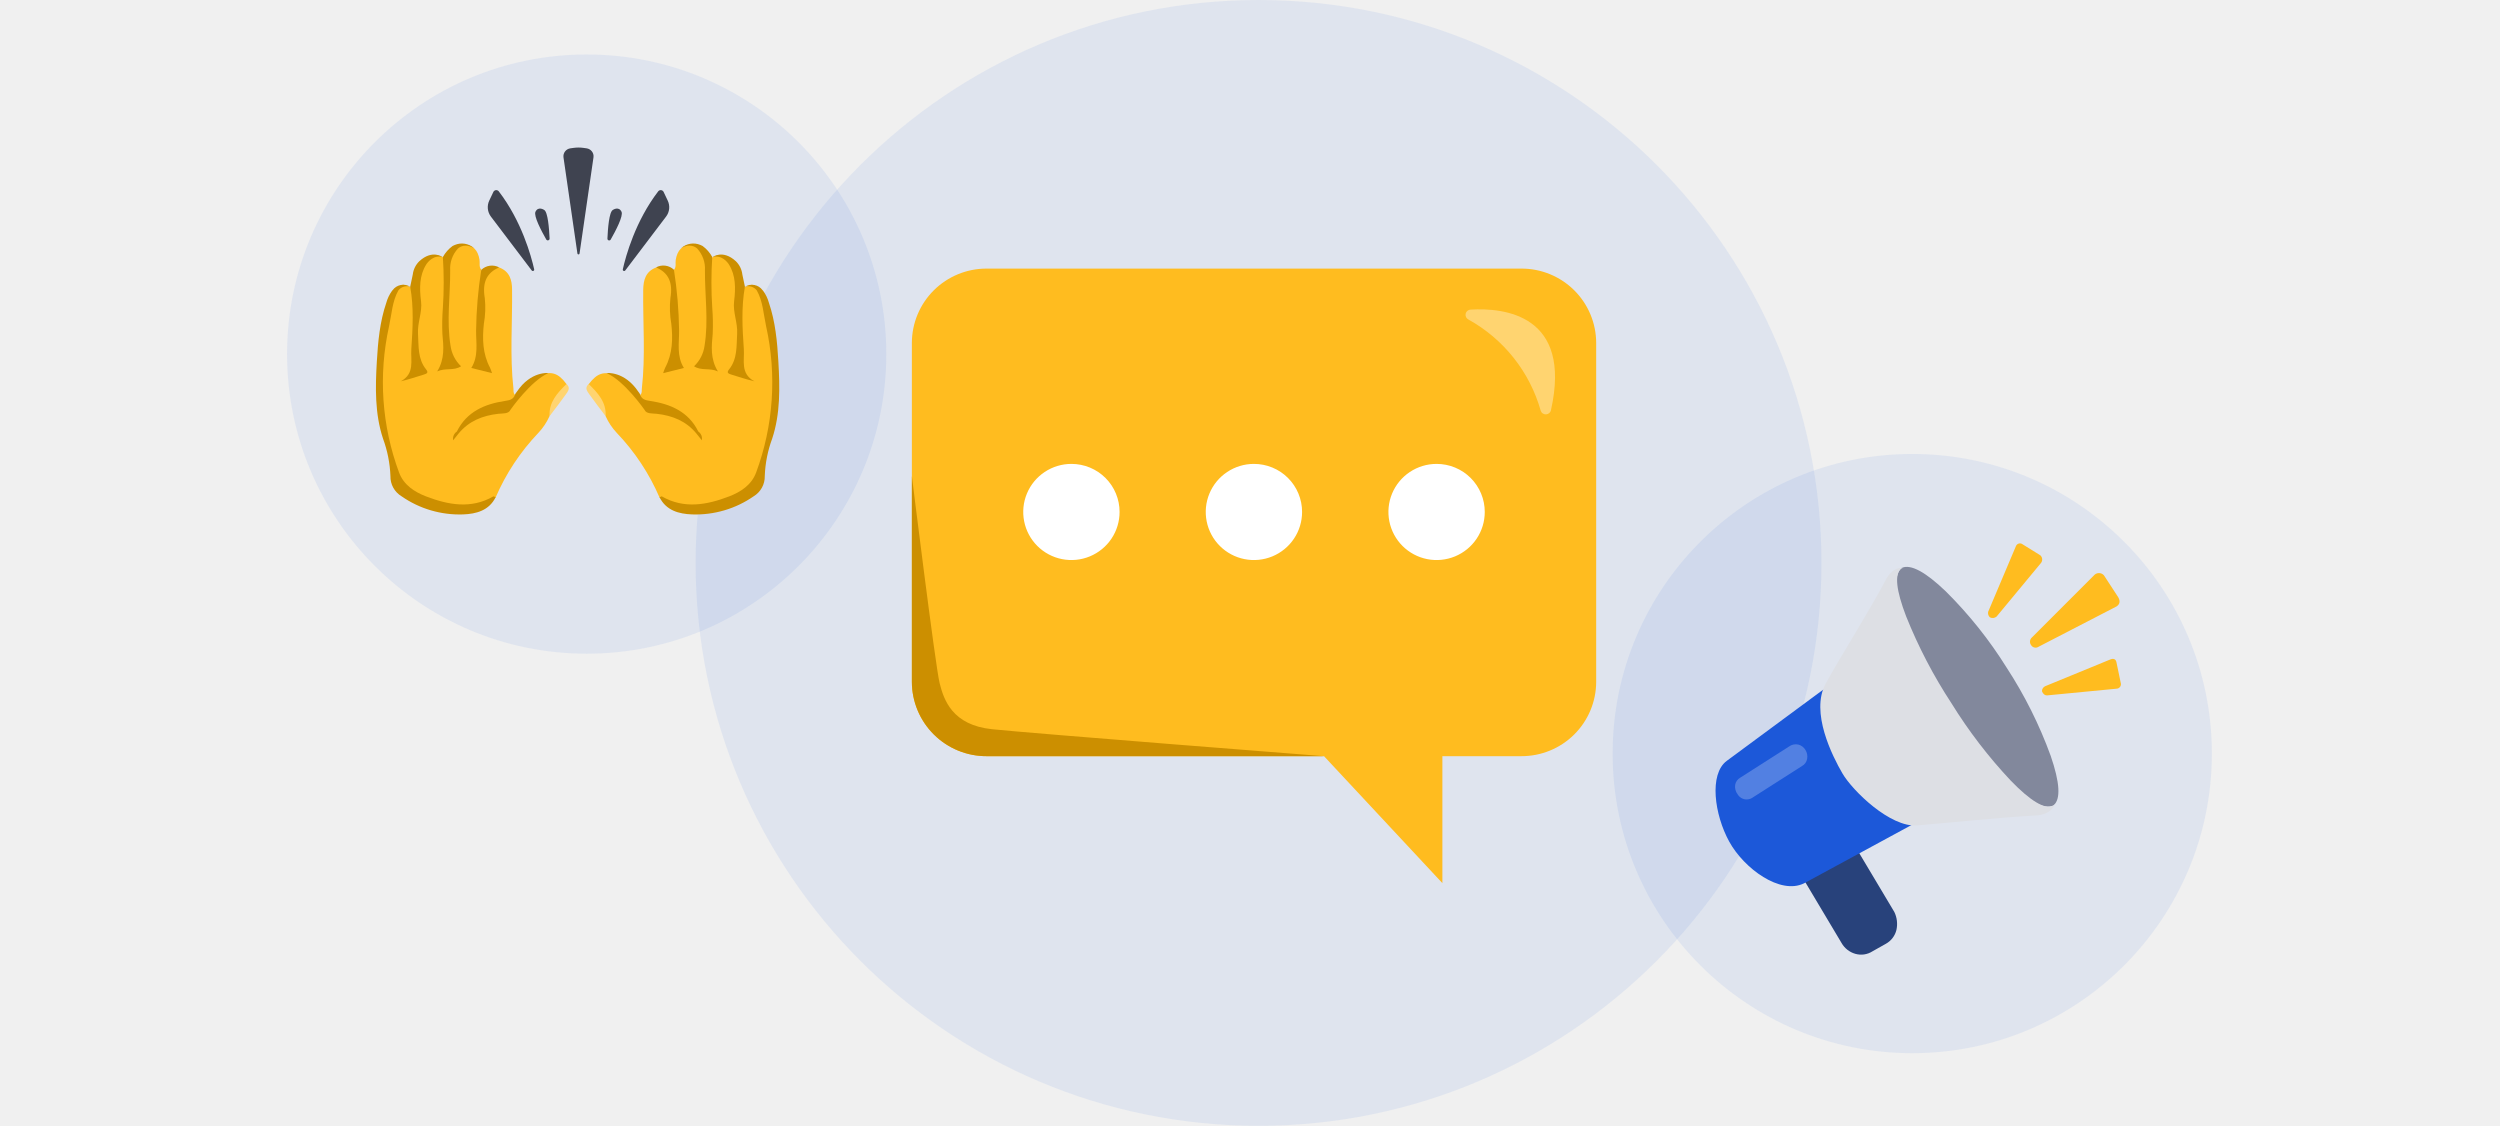
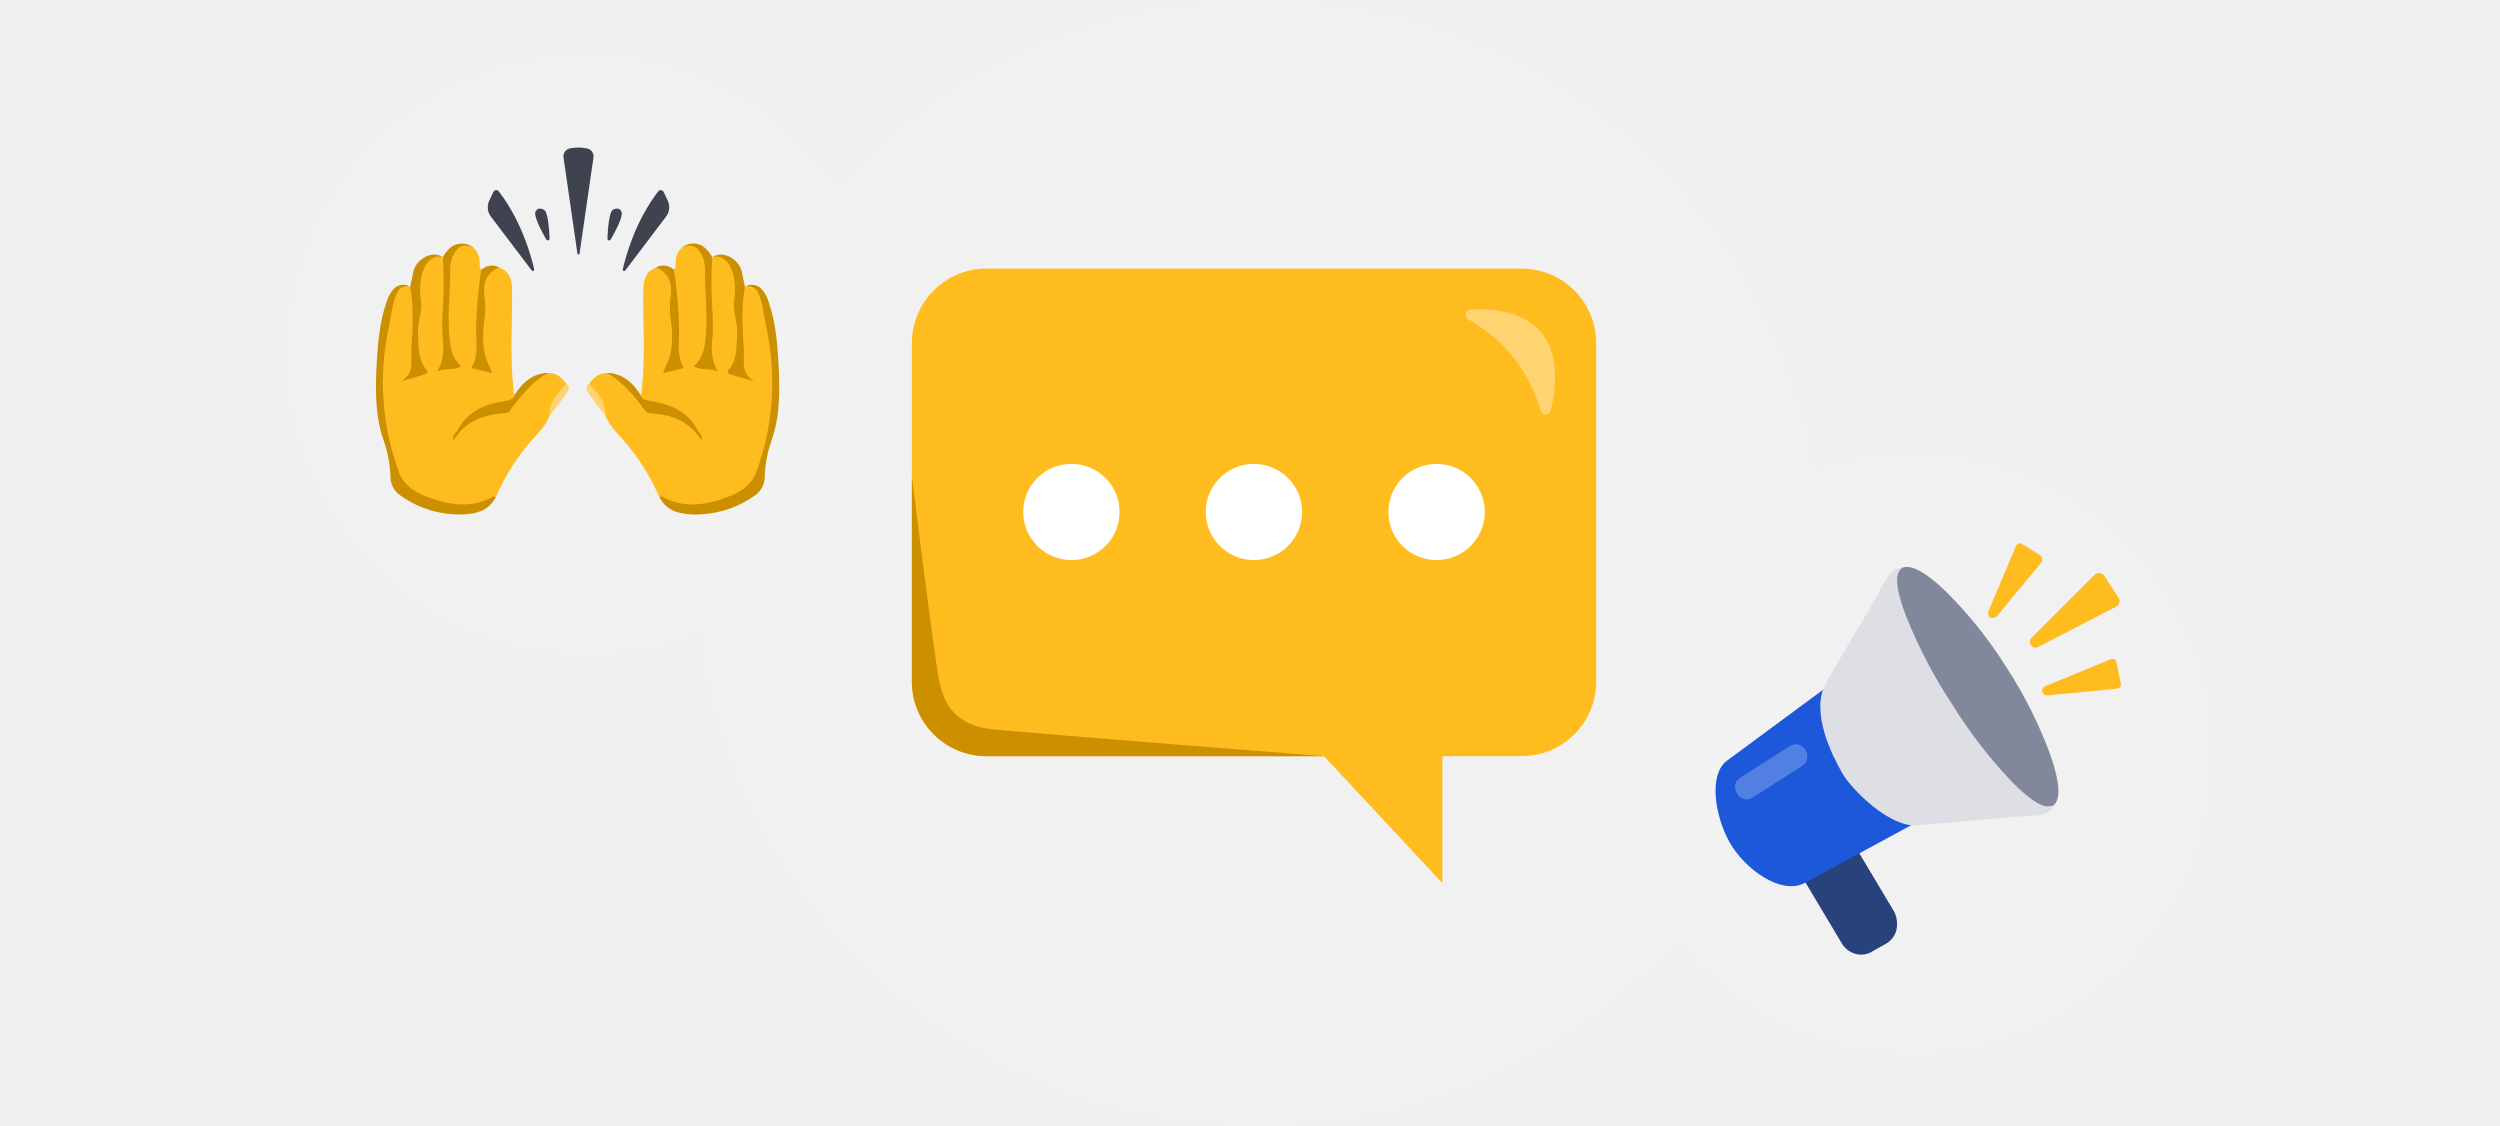
<svg xmlns="http://www.w3.org/2000/svg" width="302" height="136" viewBox="0 0 302 136" fill="none">
  <g clip-path="url(#clip0_2_40)">
-     <path d="M152.032 136C189.587 136 220.032 105.555 220.032 68C220.032 30.445 189.587 0 152.032 0C114.476 0 84.032 30.445 84.032 68C84.032 105.555 114.476 136 152.032 136Z" fill="#1C58D9" fill-opacity="0.08" />
-     <path d="M231 127.226C250.99 127.226 267.194 111.022 267.194 91.033C267.194 71.043 250.99 54.839 231 54.839C211.011 54.839 194.807 71.043 194.807 91.033C194.807 111.022 211.011 127.226 231 127.226Z" fill="#1C58D9" fill-opacity="0.08" />
+     <path d="M152.032 136C189.587 136 220.032 105.555 220.032 68C220.032 30.445 189.587 0 152.032 0C114.476 0 84.032 30.445 84.032 68C84.032 105.555 114.476 136 152.032 136Z" fill="#ffffff" fill-opacity="0.08" />
+     <path d="M231 127.226C250.99 127.226 267.194 111.022 267.194 91.033C267.194 71.043 250.99 54.839 231 54.839C211.011 54.839 194.807 71.043 194.807 91.033C194.807 111.022 211.011 127.226 231 127.226Z" fill="#ffffff" fill-opacity="0.08" />
    <path d="M240.185 73.869L243.529 65.962C243.559 65.887 243.609 65.821 243.67 65.768C243.731 65.715 243.805 65.677 243.882 65.657C243.961 65.638 244.044 65.636 244.123 65.654C244.201 65.671 244.275 65.707 244.339 65.758L246.465 67.076C246.593 67.188 246.675 67.344 246.693 67.514C246.712 67.683 246.666 67.853 246.565 67.99L241.192 74.476C241.082 74.573 240.946 74.635 240.801 74.652C240.656 74.67 240.51 74.644 240.381 74.576C240.285 74.489 240.215 74.376 240.18 74.251C240.144 74.126 240.143 73.994 240.177 73.869H240.185ZM245.352 77.922C245.396 77.998 245.456 78.064 245.526 78.115C245.597 78.167 245.677 78.203 245.762 78.222C245.847 78.242 245.936 78.243 246.021 78.226C246.108 78.21 246.189 78.176 246.262 78.126L255.677 73.258C256.084 72.989 256.149 72.617 255.881 72.144L254.161 69.508C254.025 69.349 253.833 69.249 253.625 69.231C253.416 69.212 253.209 69.276 253.048 69.408L245.452 77.008C245.324 77.12 245.242 77.277 245.225 77.446C245.205 77.615 245.251 77.785 245.352 77.922ZM247.071 82.887L254.971 79.644C255.355 79.509 255.611 79.644 255.677 80.051L256.183 82.483C256.21 82.564 256.216 82.65 256.202 82.733C256.19 82.817 256.158 82.897 256.108 82.966C256.059 83.034 255.994 83.091 255.92 83.131C255.845 83.17 255.761 83.192 255.677 83.194L247.275 84.005C247.006 84.005 246.803 83.836 246.668 83.498C246.667 83.367 246.705 83.24 246.778 83.131C246.849 83.022 246.952 82.937 247.071 82.887Z" fill="#FFBC1F" />
    <path d="M227.82 114.005L226.201 114.916C225.896 115.112 225.554 115.241 225.196 115.294C224.837 115.347 224.472 115.323 224.124 115.223C223.416 115.02 222.816 114.547 222.454 113.905L218.102 106.605C217.909 106.288 217.782 105.936 217.727 105.569C217.674 105.202 217.694 104.827 217.789 104.469C217.883 104.11 218.049 103.774 218.276 103.481C218.504 103.187 218.787 102.943 219.111 102.763L220.731 101.848C221.036 101.653 221.379 101.524 221.736 101.472C222.094 101.42 222.459 101.444 222.807 101.545C223.515 101.748 224.115 102.221 224.478 102.863L228.833 110.163C229.163 110.839 229.252 111.607 229.088 112.341C229.001 112.691 228.845 113.019 228.627 113.305C228.409 113.592 228.134 113.83 227.82 114.005Z" fill="#28427B" />
    <path d="M208.893 101.672C207.099 98.412 206.429 93.519 208.596 91.909L222.871 81.369L233.619 98.194L217.923 106.709C215.055 108.118 210.689 104.93 208.893 101.672Z" fill="#1C58D9" />
    <path d="M242.407 80.658C244.579 83.991 246.362 87.562 247.722 91.301C248.836 94.544 248.954 96.537 248.075 97.28C246.926 97.82 245.136 96.908 242.702 94.544C240.269 92.18 237.821 89.072 235.359 85.219C232.894 81.377 231.103 77.846 229.985 74.626C228.866 71.406 228.783 69.397 229.732 68.598C230.809 68.124 232.582 69.069 235.047 71.433C237.85 74.212 240.32 77.308 242.407 80.658Z" fill="#82889C" />
    <path d="M248.286 97.079C247.945 97.89 247.239 98.363 246.16 98.497C241.289 98.756 234.83 99.458 231.579 99.711C228.326 99.964 223.776 95.509 222.566 93.429C221.356 91.35 218.656 86.029 220.542 82.579C222.43 79.129 225.634 74.16 227.932 69.808C228.474 68.931 229.149 68.524 229.958 68.593C229.851 68.606 229.748 68.64 229.656 68.693C228.846 69.37 229.048 71.291 230.262 74.457C231.731 78.127 233.564 81.641 235.731 84.946C237.806 88.305 240.214 91.446 242.92 94.321C245.283 96.754 246.97 97.769 247.984 97.364C248.115 97.298 248.22 97.191 248.286 97.06V97.079Z" fill="#DDDFE4" />
    <path opacity="0.5" d="M211.835 96.265C211.606 96.454 211.321 96.562 211.025 96.573C210.801 96.578 210.581 96.524 210.386 96.417C210.191 96.31 210.027 96.153 209.912 95.962C209.787 95.799 209.695 95.614 209.643 95.416C209.591 95.218 209.58 95.012 209.608 94.809C209.638 94.63 209.709 94.459 209.814 94.31C209.919 94.161 210.056 94.038 210.214 93.948L216.087 90.198C216.249 90.074 216.436 89.987 216.635 89.943C216.834 89.899 217.041 89.9 217.239 89.945C217.419 89.992 217.589 90.074 217.737 90.186C217.885 90.299 218.009 90.441 218.102 90.602C218.299 90.919 218.37 91.299 218.302 91.666C218.272 91.846 218.202 92.017 218.098 92.166C217.993 92.315 217.855 92.439 217.695 92.527L211.823 96.277L211.835 96.265Z" fill="white" fill-opacity="0.48" />
-     <path d="M70.871 78.968C90.86 78.968 107.065 62.764 107.065 42.775C107.065 22.785 90.86 6.581 70.871 6.581C50.882 6.581 34.678 22.785 34.678 42.775C34.678 62.764 50.882 78.968 70.871 78.968Z" fill="#1C58D9" fill-opacity="0.08" />
+     <path d="M70.871 78.968C90.86 78.968 107.065 62.764 107.065 42.775C107.065 22.785 90.86 6.581 70.871 6.581C50.882 6.581 34.678 22.785 34.678 42.775C34.678 62.764 50.882 78.968 70.871 78.968Z" fill="#ffffff" fill-opacity="0.08" />
    <path d="M68.429 46.39C67.442 45.059 66.634 44.815 65.184 45.299C64.614 45.782 63.837 46.013 63.388 46.629L63.213 46.798C62.908 47.335 62.36 47.685 62.104 48.271C61.655 49.295 60.829 49.601 59.725 49.774C58.01 50.014 56.412 50.639 55.361 52.157C55.263 52.263 55.227 52.418 55.092 52.494C55.2 52.369 55.281 52.223 55.38 52.094C56.016 51.163 56.85 50.38 57.824 49.8C58.797 49.219 59.887 48.855 61.018 48.732C61.637 48.648 62.239 48.519 62.216 47.694C61.969 47.486 62.055 47.197 62.023 46.935C61.575 42.97 61.907 38.991 61.857 35.016C61.857 33.827 61.575 32.798 60.309 32.31C59.155 32.27 58.625 32.971 58.36 33.951C58.301 34.171 58.259 34.395 58.235 34.621C58.288 33.943 58.258 33.261 58.145 32.589C57.826 32.23 57.992 31.782 57.925 31.374C57.736 30.243 57.171 29.551 55.936 29.555C54.535 29.914 54.141 31.001 54.096 32.217C54.037 33.809 53.903 35.393 53.88 36.981C53.84 39.403 53.696 41.861 54.863 44.167C54.464 43.986 53.642 44.921 53.71 43.781C53.92 40.41 53.678 37.034 53.934 33.663C54.066 32.773 53.908 31.864 53.485 31.068C53.094 30.921 52.713 30.686 52.282 30.948C50.536 31.915 50.316 33.534 50.464 35.255C50.546 36.261 50.503 37.273 50.334 38.267C50.235 38.874 50.177 39.486 50.159 40.099C50.159 39.399 50.185 38.698 50.159 37.997C50.118 36.875 50.365 35.641 49.557 34.634C49.153 34.634 48.785 34.191 48.349 34.523C47.753 35.099 47.34 35.835 47.16 36.639C46.832 38.982 46.141 41.275 46.015 43.648C45.767 47.725 46.236 51.814 47.402 55.732C48.107 58.052 49.427 59.596 51.622 60.372C54.374 61.348 57.18 61.862 59.869 60.097C61.109 57.215 62.857 54.573 65.031 52.294C65.592 51.701 66.047 51.019 66.378 50.276C66.777 49.162 67.181 48.058 68.043 47.17C68.254 46.962 68.519 46.754 68.429 46.39ZM58.05 36.391C58.1 35.947 58.158 35.504 58.194 35.029C58.185 35.364 58.203 35.7 58.248 36.032C58.373 36.683 58.383 37.351 58.279 38.006C57.799 40.184 58.091 42.309 58.692 44.46C57.947 44.46 57.521 44.34 57.727 43.471C57.897 42.669 57.944 41.847 57.866 41.031C57.786 39.482 57.848 37.929 58.05 36.391ZM49.584 45.467C49.499 45.503 49.441 45.538 49.387 45.503C49.573 45.336 49.72 45.13 49.816 44.899C49.911 44.669 49.953 44.42 49.939 44.172C50.002 42.881 50.105 41.594 50.15 40.303C50.126 41.373 50.256 42.441 50.536 43.475C50.931 44.904 50.962 44.89 49.584 45.467Z" fill="#FFBC1F" />
    <path d="M60.3 32.301C58.805 32.935 58.235 34.111 58.563 36.014C58.672 37.049 58.634 38.094 58.45 39.119C58.258 40.893 58.293 42.734 59.191 44.411C59.276 44.575 59.321 44.762 59.438 45.077L56.933 44.451C57.831 43.005 57.499 41.448 57.512 39.949C57.543 37.488 57.752 35.033 58.136 32.603C58.417 32.331 58.778 32.154 59.168 32.1C59.557 32.046 59.954 32.116 60.3 32.301Z" fill="#CC8F00" />
    <path d="M66.387 50.272C66.293 48.581 67.326 47.468 68.43 46.39C68.937 46.834 68.641 47.237 68.38 47.605C67.739 48.51 67.056 49.384 66.387 50.272Z" fill="#FFD470" />
    <path d="M62.423 47.339C62.329 47.44 62.256 47.557 62.207 47.685C62.019 48.248 61.579 48.346 61.026 48.43C58.539 48.803 56.376 49.73 55.191 52.125C55.019 52.239 54.886 52.401 54.806 52.589C54.726 52.777 54.704 52.985 54.742 53.185L55.397 52.369C56.636 50.865 58.293 50.2 60.191 49.987C60.712 49.925 61.449 50.027 61.668 49.495C61.668 49.495 64.111 45.99 66.265 45.059C66.279 45.077 64.129 44.775 62.423 47.339Z" fill="#CC8F00" />
    <path d="M59.591 59.968C56.897 61.512 54.155 60.993 51.475 59.968C50.069 59.427 48.781 58.593 48.215 57.103C46.11 51.438 45.688 45.297 46.999 39.403C47.318 37.944 47.38 36.413 48.121 35.083C48.285 34.871 48.511 34.714 48.768 34.635C49.025 34.555 49.301 34.557 49.558 34.639C49.217 34.427 48.806 34.351 48.411 34.428C48.015 34.504 47.664 34.727 47.43 35.051L47.358 35.131C47.043 35.566 46.809 36.053 46.667 36.569C45.881 38.867 45.661 41.275 45.522 43.666C45.338 46.802 45.271 49.965 46.267 52.982C46.803 54.436 47.106 55.964 47.165 57.511C47.152 57.999 47.27 58.483 47.506 58.912C47.743 59.341 48.09 59.701 48.512 59.955C50.68 61.464 53.287 62.232 55.937 62.142C57.53 62.084 59.079 61.672 59.874 60.062C59.797 60.048 59.64 59.938 59.591 59.968Z" fill="#CC8F00" />
    <path d="M53.486 31.064C53.486 31.064 52.228 30.092 50.644 31.565C50.209 31.995 49.934 32.558 49.863 33.162C49.764 33.65 49.656 34.142 49.553 34.63C50.002 37.132 49.858 39.652 49.688 42.171C49.593 43.542 50.137 45.139 48.408 46.062C49.409 45.827 50.289 45.525 51.178 45.254C51.542 45.143 51.802 45.037 51.483 44.638C50.442 43.356 50.586 41.812 50.496 40.317C50.41 38.986 51.03 37.7 50.864 36.4C50.657 34.785 50.666 33.268 51.479 31.964C51.663 31.667 52.395 30.731 53.486 31.064Z" fill="#CC8F00" />
    <path d="M57.248 29.968C56.94 29.693 56.559 29.512 56.15 29.445C55.741 29.378 55.321 29.429 54.94 29.591C54.847 29.625 54.757 29.667 54.671 29.715C54.188 30.07 53.788 30.524 53.499 31.046C53.634 33.092 53.634 35.144 53.499 37.19C53.417 38.231 53.397 39.277 53.441 40.322C53.571 41.812 53.764 43.325 52.812 44.868C53.813 44.403 54.81 44.828 55.694 44.247C55.005 43.588 54.559 42.72 54.428 41.781C53.925 38.738 54.401 35.717 54.383 32.687C54.349 32.204 54.414 31.719 54.575 31.262C54.735 30.805 54.988 30.384 55.317 30.026C55.582 29.791 56.237 29.396 57.248 29.968Z" fill="#CC8F00" />
    <path d="M71.496 47.17C72.358 48.057 72.762 49.158 73.161 50.276C73.493 51.017 73.948 51.7 74.508 52.294C76.686 54.574 78.436 57.219 79.675 60.106C82.368 61.88 85.174 61.357 87.926 60.381C90.121 59.604 91.441 58.061 92.146 55.74C93.312 51.822 93.78 47.734 93.528 43.657C93.407 41.284 92.716 38.99 92.388 36.648C92.206 35.844 91.793 35.109 91.198 34.532C90.749 34.208 90.395 34.639 89.986 34.643C89.178 35.65 89.425 36.883 89.385 38.005C89.358 38.706 89.385 39.407 89.385 40.108C89.365 39.494 89.305 38.882 89.205 38.276C89.039 37.281 88.995 36.27 89.075 35.264C89.228 33.543 89.008 31.924 87.279 30.957C86.83 30.695 86.462 30.93 86.072 31.076C85.65 31.874 85.493 32.782 85.623 33.672C85.874 37.043 85.623 40.419 85.843 43.79C85.915 44.93 85.093 43.994 84.694 44.176C85.861 41.86 85.717 39.412 85.677 36.99C85.65 35.402 85.52 33.818 85.457 32.225C85.412 31.006 85.008 29.919 83.621 29.564C82.386 29.564 81.825 30.251 81.628 31.383C81.56 31.791 81.731 32.239 81.412 32.598C81.299 33.269 81.269 33.951 81.322 34.63C81.296 34.404 81.254 34.18 81.197 33.96C80.932 32.98 80.402 32.279 79.248 32.319C77.983 32.802 77.718 33.836 77.7 35.025C77.65 39.017 77.987 42.978 77.534 46.944C77.502 47.206 77.587 47.494 77.341 47.703C77.314 48.528 77.92 48.656 78.539 48.741C79.669 48.864 80.758 49.229 81.731 49.809C82.703 50.39 83.537 51.172 84.173 52.103C84.276 52.232 84.353 52.378 84.465 52.502C84.326 52.427 84.294 52.272 84.195 52.165C83.145 50.648 81.542 50.023 79.827 49.783C78.723 49.632 77.915 49.304 77.448 48.279C77.192 47.712 76.649 47.343 76.344 46.806L76.169 46.638C75.693 46.03 74.934 45.8 74.373 45.307C72.905 44.824 72.129 45.085 71.123 46.398C71.02 46.753 71.294 46.962 71.496 47.17ZM81.677 41.031C81.603 41.847 81.652 42.669 81.821 43.471C82.027 44.358 81.601 44.473 80.851 44.46C81.457 42.309 81.749 40.184 81.269 38.005C81.165 37.351 81.175 36.683 81.3 36.032C81.343 35.699 81.36 35.364 81.349 35.029C81.39 35.473 81.444 35.943 81.497 36.391C81.696 37.929 81.756 39.482 81.677 41.031ZM89.012 43.466C89.29 42.432 89.419 41.364 89.394 40.294C89.443 41.585 89.542 42.872 89.609 44.163C89.593 44.411 89.634 44.661 89.73 44.891C89.825 45.122 89.973 45.328 90.161 45.493C90.103 45.529 90.049 45.493 89.964 45.458C88.581 44.89 88.617 44.904 89.012 43.466Z" fill="#FFBC1F" />
    <path d="M79.248 32.301C80.743 32.935 81.309 34.111 80.985 36.014C80.875 37.049 80.911 38.094 81.093 39.119C81.291 40.894 81.255 42.735 80.357 44.411C80.26 44.627 80.177 44.85 80.11 45.077L82.615 44.451C81.717 43.005 82.049 41.448 82.036 39.949C82.003 37.483 81.795 35.022 81.412 32.585C81.129 32.316 80.766 32.143 80.377 32.092C79.988 32.041 79.592 32.114 79.248 32.301Z" fill="#CC8F00" />
    <path d="M73.162 50.272C73.257 48.581 72.224 47.468 71.115 46.39C70.608 46.834 70.909 47.237 71.169 47.605C71.811 48.51 72.493 49.384 73.162 50.272Z" fill="#FFD470" />
    <path d="M77.125 47.339C77.217 47.441 77.29 47.558 77.341 47.685C77.529 48.248 77.969 48.346 78.517 48.43C81.008 48.803 83.172 49.73 84.352 52.125C84.521 52.242 84.65 52.404 84.726 52.592C84.802 52.781 84.82 52.987 84.779 53.185L84.124 52.369C82.889 50.865 81.233 50.2 79.334 49.987C78.813 49.925 78.077 50.027 77.852 49.495C77.852 49.495 75.415 45.99 73.255 45.059C73.264 45.077 75.419 44.775 77.125 47.339Z" fill="#CC8F00" />
    <path d="M79.957 59.968C82.651 61.512 85.394 60.993 88.074 59.968C89.479 59.427 90.767 58.593 91.333 57.103C93.435 51.438 93.855 45.297 92.545 39.403C92.226 37.944 92.168 36.413 91.422 35.083C91.259 34.871 91.033 34.714 90.776 34.635C90.518 34.555 90.243 34.557 89.986 34.639C90.327 34.427 90.737 34.351 91.133 34.428C91.528 34.504 91.879 34.727 92.114 35.051L92.19 35.131C92.506 35.566 92.74 36.053 92.882 36.569C93.667 38.867 93.887 41.275 94.026 43.666C94.21 46.802 94.278 49.965 93.281 52.982C92.743 54.436 92.44 55.964 92.383 57.511C92.395 57.999 92.277 58.482 92.041 58.911C91.805 59.34 91.458 59.7 91.037 59.955C88.868 61.464 86.261 62.231 83.612 62.142C82.013 62.084 80.469 61.672 79.67 60.062C79.773 60.048 79.904 59.938 79.957 59.968Z" fill="#CC8F00" />
    <path d="M86.058 31.064C86.058 31.064 87.314 30.092 88.899 31.565C89.335 31.994 89.609 32.557 89.676 33.162C89.775 33.65 89.882 34.142 89.986 34.63C89.537 37.132 89.68 39.652 89.855 42.171C89.95 43.542 89.406 45.139 91.135 46.062C90.129 45.827 89.254 45.525 88.361 45.254C88.001 45.143 87.736 45.037 88.06 44.638C89.097 43.356 88.957 41.812 89.047 40.317C89.128 38.986 88.513 37.7 88.679 36.4C88.881 34.785 88.872 33.268 88.064 31.964C87.885 31.667 87.153 30.731 86.058 31.064Z" fill="#CC8F00" />
    <path d="M82.296 29.967C82.605 29.692 82.987 29.51 83.397 29.444C83.806 29.377 84.227 29.427 84.608 29.59C84.7 29.623 84.789 29.665 84.873 29.714C85.356 30.069 85.754 30.523 86.04 31.045C85.908 33.091 85.908 35.143 86.04 37.189C86.124 38.231 86.141 39.277 86.094 40.321C85.964 41.811 85.776 43.324 86.723 44.868C85.726 44.402 84.73 44.828 83.841 44.247C84.534 43.59 84.98 42.72 85.107 41.78C85.609 38.737 85.138 35.716 85.156 32.686C85.189 32.203 85.124 31.719 84.963 31.262C84.803 30.804 84.551 30.384 84.222 30.025C83.966 29.79 83.311 29.395 82.296 29.967Z" fill="#CC8F00" />
    <path d="M59.603 23.176L59.1 24.236C58.955 24.546 58.896 24.889 58.932 25.229C58.967 25.568 59.095 25.892 59.303 26.166L64.24 32.682C64.264 32.71 64.296 32.73 64.332 32.738C64.367 32.746 64.405 32.742 64.438 32.727C64.472 32.712 64.499 32.686 64.516 32.654C64.533 32.622 64.539 32.585 64.532 32.549C64.164 30.908 63.011 26.707 60.245 23.105C60.204 23.056 60.152 23.018 60.092 22.994C60.033 22.971 59.968 22.962 59.905 22.969C59.841 22.976 59.78 22.999 59.727 23.035C59.675 23.071 59.632 23.119 59.603 23.176Z" fill="#3F4350" />
    <path d="M65.731 25.358C65.731 25.358 65.026 24.87 64.685 25.58C64.442 26.086 65.403 27.904 65.986 28.929C66.01 28.971 66.047 29.004 66.092 29.023C66.136 29.041 66.186 29.044 66.233 29.032C66.279 29.019 66.321 28.991 66.349 28.952C66.378 28.913 66.392 28.866 66.391 28.818C66.337 27.638 66.184 25.593 65.731 25.358Z" fill="#3F4350" />
    <path d="M69.277 17.866L68.896 17.919C68.639 17.957 68.408 18.093 68.254 18.299C68.099 18.504 68.033 18.762 68.07 19.015L69.753 30.633C69.759 30.663 69.775 30.689 69.798 30.708C69.821 30.727 69.851 30.738 69.881 30.738C69.912 30.738 69.941 30.727 69.964 30.708C69.987 30.689 70.003 30.663 70.009 30.633L71.692 19.015C71.73 18.762 71.664 18.504 71.509 18.299C71.354 18.093 71.123 17.957 70.866 17.919L70.489 17.866C70.087 17.808 69.679 17.808 69.277 17.866Z" fill="#3F4350" />
    <path d="M80.16 23.176L80.663 24.236C80.81 24.546 80.869 24.889 80.834 25.229C80.798 25.569 80.669 25.893 80.461 26.166L75.523 32.682C75.5 32.71 75.468 32.73 75.432 32.738C75.396 32.746 75.359 32.742 75.325 32.727C75.292 32.712 75.265 32.686 75.248 32.654C75.231 32.622 75.225 32.585 75.231 32.549C75.6 30.908 76.753 26.707 79.519 23.105C79.559 23.056 79.612 23.018 79.671 22.994C79.731 22.971 79.795 22.962 79.859 22.969C79.923 22.976 79.984 22.999 80.036 23.035C80.089 23.071 80.132 23.119 80.16 23.176Z" fill="#3F4350" />
    <path d="M74.038 25.358C74.038 25.358 74.738 24.87 75.079 25.58C75.322 26.086 74.361 27.904 73.778 28.929C73.756 28.973 73.719 29.008 73.674 29.028C73.629 29.048 73.578 29.051 73.531 29.038C73.484 29.025 73.442 28.996 73.414 28.956C73.386 28.915 73.373 28.867 73.378 28.818C73.427 27.638 73.58 25.593 74.038 25.358Z" fill="#3F4350" />
    <path d="M119.175 32.446H183.774C184.957 32.442 186.131 32.671 187.226 33.119C188.321 33.568 189.317 34.227 190.157 35.059C190.997 35.892 191.665 36.881 192.121 37.971C192.577 39.061 192.815 40.23 192.819 41.412V82.381C192.815 83.562 192.577 84.731 192.121 85.821C191.665 86.911 190.997 87.9 190.157 88.733C189.317 89.566 188.321 90.225 187.226 90.673C186.131 91.122 184.957 91.35 183.774 91.346H174.24V106.682L159.94 91.346H119.198C118.014 91.35 116.841 91.122 115.746 90.673C114.651 90.225 113.654 89.566 112.815 88.733C111.975 87.9 111.307 86.911 110.85 85.821C110.394 84.731 110.157 83.562 110.153 82.381V41.412C110.161 39.03 111.115 36.748 112.806 35.067C114.498 33.387 116.788 32.444 119.175 32.446Z" fill="#FFBC1F" />
    <path d="M159.941 91.347H119.199C118.015 91.351 116.842 91.122 115.747 90.674C114.652 90.225 113.655 89.566 112.816 88.734C111.976 87.901 111.308 86.912 110.852 85.822C110.395 84.732 110.158 83.563 110.154 82.381V57.509C110.154 57.509 112.998 80.509 113.509 82.534C114.02 84.558 115.035 87.587 119.84 88.09C124.644 88.592 159.941 91.347 159.941 91.347Z" fill="#CC8F00" />
    <path d="M173.54 56.039C172.388 56.039 171.263 56.38 170.306 57.018C169.349 57.656 168.604 58.563 168.163 59.624C167.724 60.685 167.608 61.853 167.833 62.979C168.057 64.106 168.611 65.141 169.425 65.953C170.239 66.765 171.276 67.318 172.405 67.542C173.533 67.766 174.703 67.651 175.767 67.212C176.831 66.772 177.739 66.028 178.379 65.073C179.018 64.118 179.359 62.995 179.359 61.846C179.36 61.084 179.21 60.328 178.918 59.623C178.626 58.918 178.197 58.278 177.657 57.738C177.116 57.199 176.475 56.771 175.768 56.479C175.061 56.188 174.304 56.038 173.54 56.039Z" fill="white" />
    <path d="M151.473 56.039C150.322 56.039 149.197 56.38 148.24 57.018C147.283 57.656 146.537 58.563 146.097 59.624C145.656 60.685 145.541 61.853 145.766 62.979C145.99 64.106 146.544 65.141 147.358 65.953C148.172 66.765 149.209 67.318 150.338 67.542C151.467 67.766 152.637 67.651 153.7 67.212C154.763 66.772 155.672 66.028 156.312 65.073C156.951 64.118 157.292 62.995 157.292 61.846C157.293 61.084 157.143 60.328 156.851 59.623C156.559 58.918 156.131 58.278 155.59 57.738C155.049 57.199 154.408 56.771 153.701 56.479C152.995 56.188 152.238 56.038 151.473 56.039Z" fill="white" />
    <path d="M129.434 56.039C128.282 56.038 127.157 56.377 126.199 57.014C125.241 57.651 124.494 58.558 124.052 59.619C123.61 60.68 123.494 61.848 123.718 62.975C123.941 64.102 124.495 65.137 125.309 65.95C126.122 66.763 127.159 67.317 128.288 67.541C129.417 67.766 130.587 67.652 131.651 67.212C132.715 66.773 133.624 66.029 134.264 65.074C134.904 64.118 135.245 62.995 135.245 61.846C135.246 61.084 135.097 60.329 134.805 59.625C134.514 58.92 134.086 58.28 133.546 57.741C133.006 57.201 132.365 56.773 131.66 56.482C130.954 56.19 130.198 56.039 129.434 56.039Z" fill="white" />
    <path d="M186.115 49.601C185.458 47.283 184.349 45.117 182.85 43.228C181.352 41.339 179.493 39.765 177.382 38.596C177.258 38.533 177.157 38.43 177.096 38.304C177.036 38.178 177.02 38.035 177.049 37.898C177.08 37.762 177.153 37.639 177.26 37.549C177.368 37.459 177.502 37.407 177.641 37.401C181.715 37.157 189.936 38.025 187.358 49.54C187.332 49.681 187.258 49.808 187.149 49.902C187.041 49.996 186.903 50.051 186.761 50.058C186.617 50.065 186.476 50.023 186.359 49.941C186.241 49.858 186.156 49.738 186.115 49.601Z" fill="#FFD470" />
  </g>
  <defs>
    <clipPath id="clip0_2_40">
      <rect width="233.869" height="136" fill="white" transform="translate(34)" />
    </clipPath>
  </defs>
</svg>
